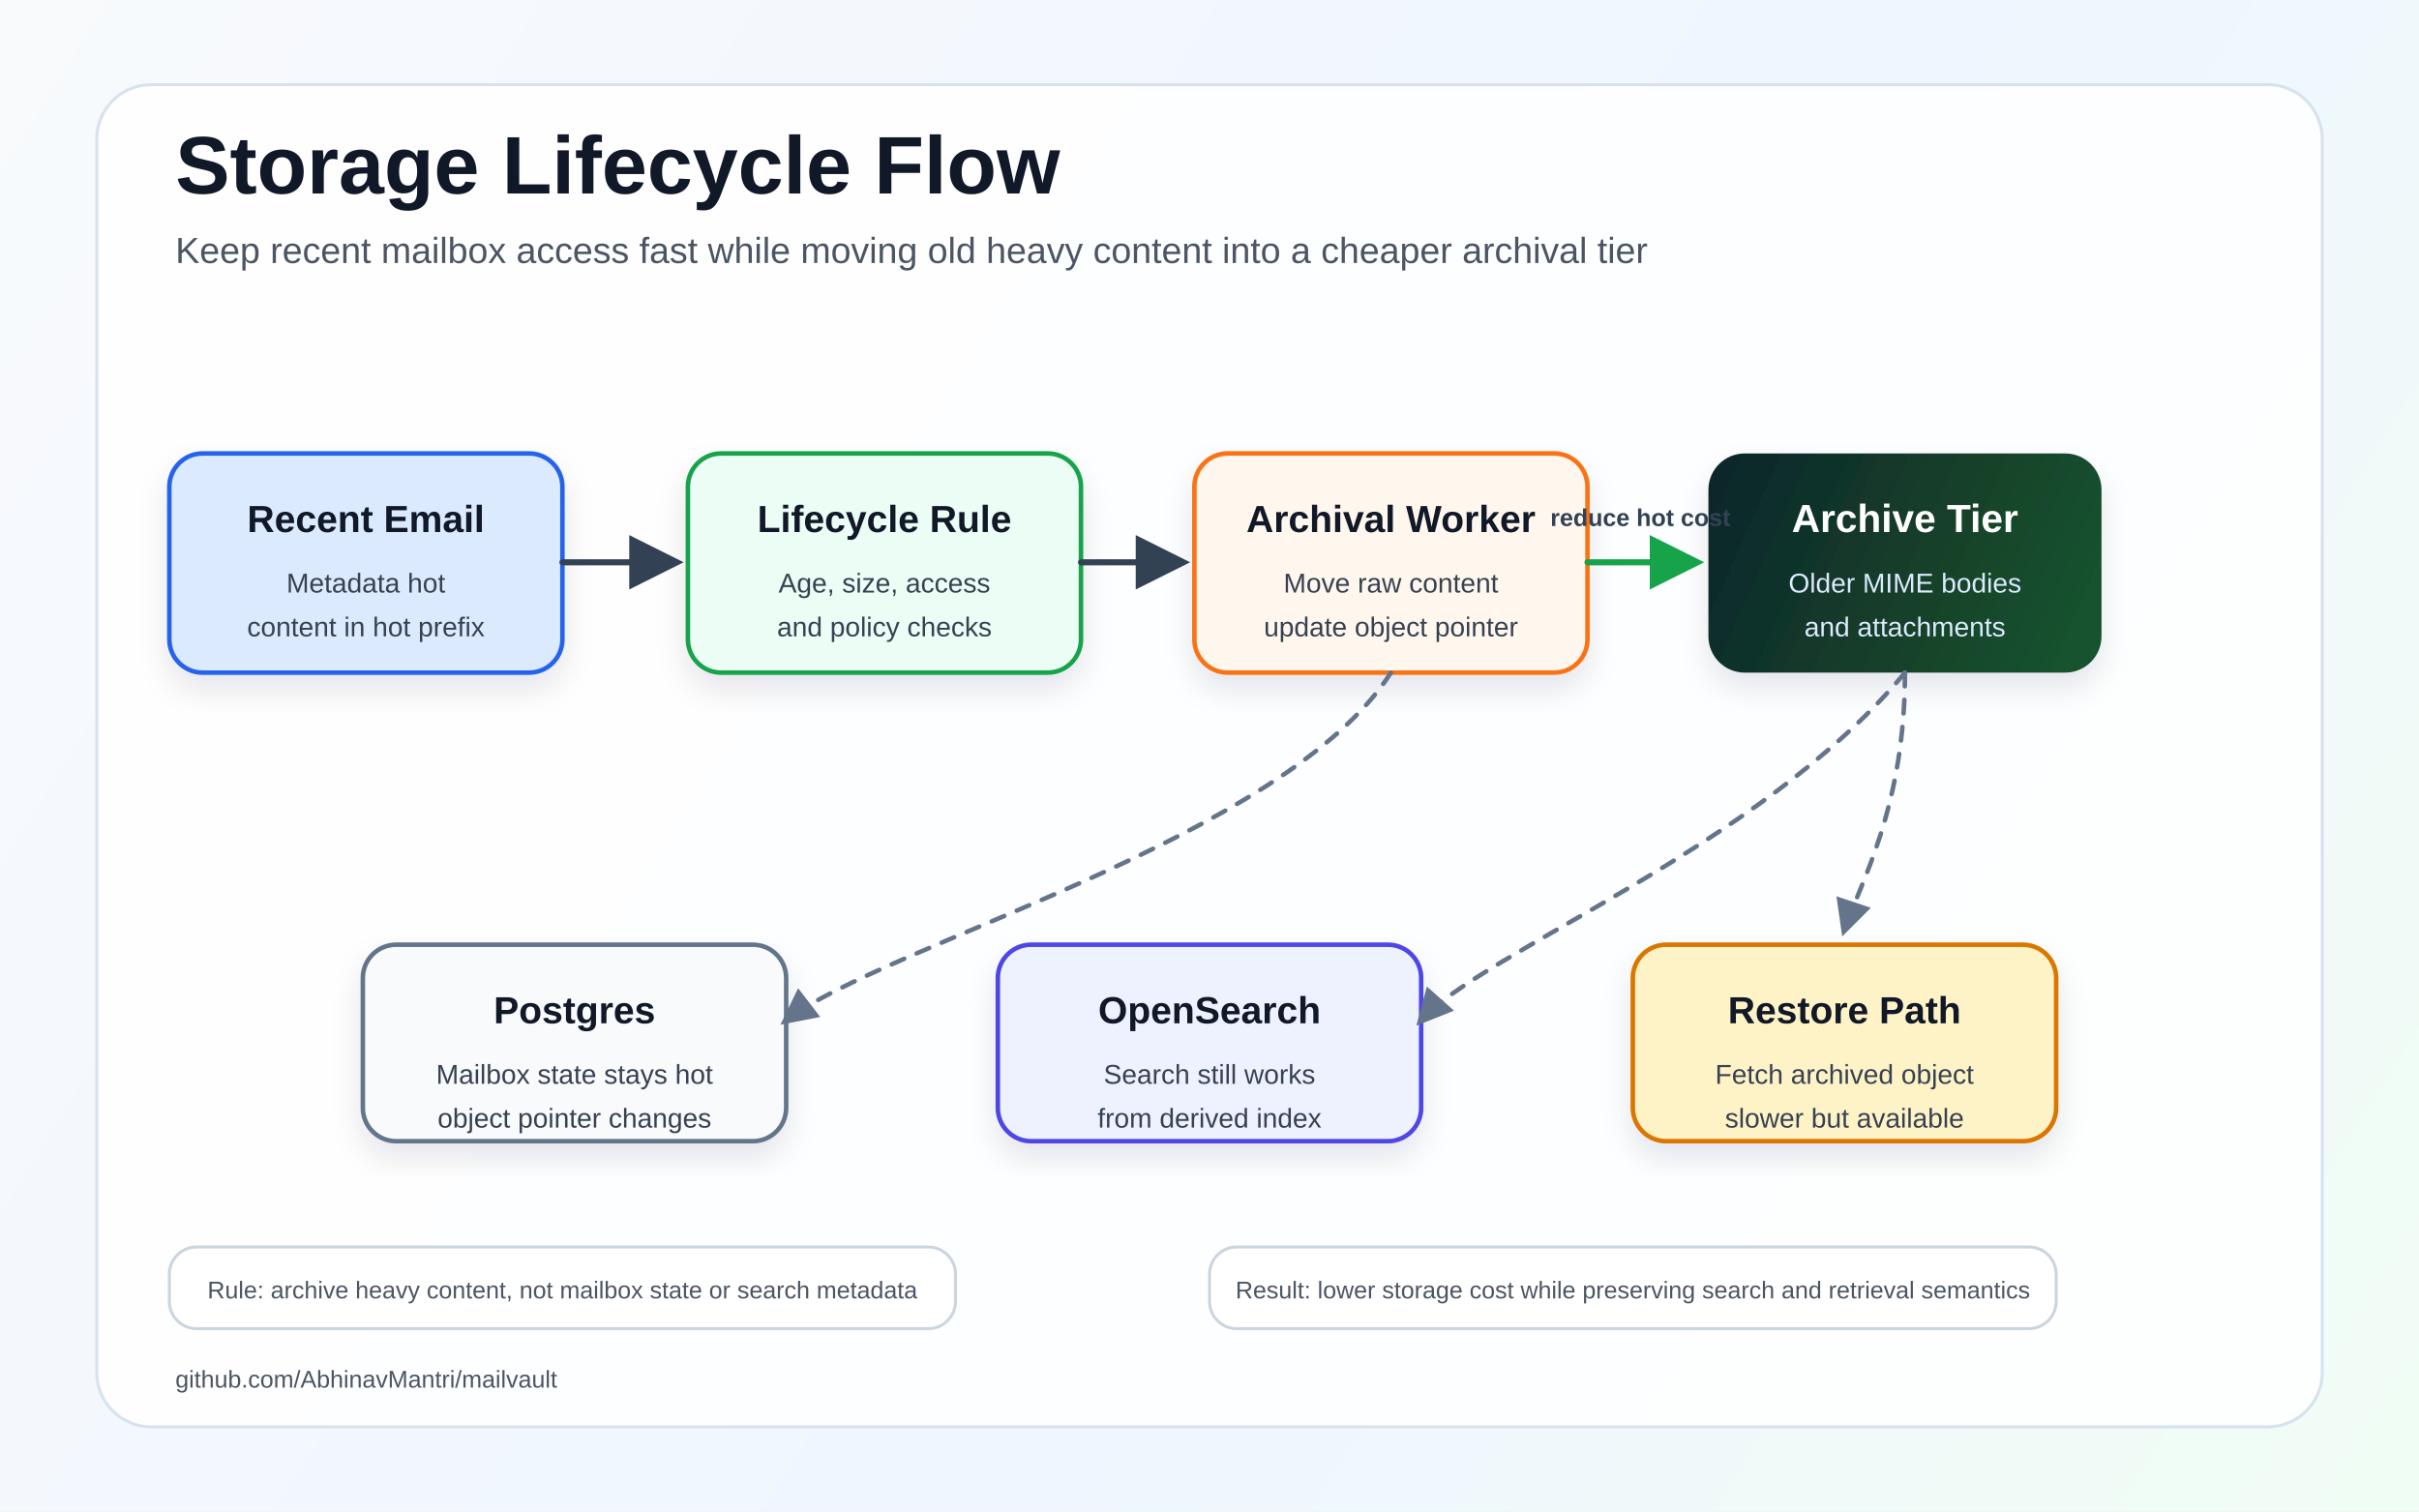
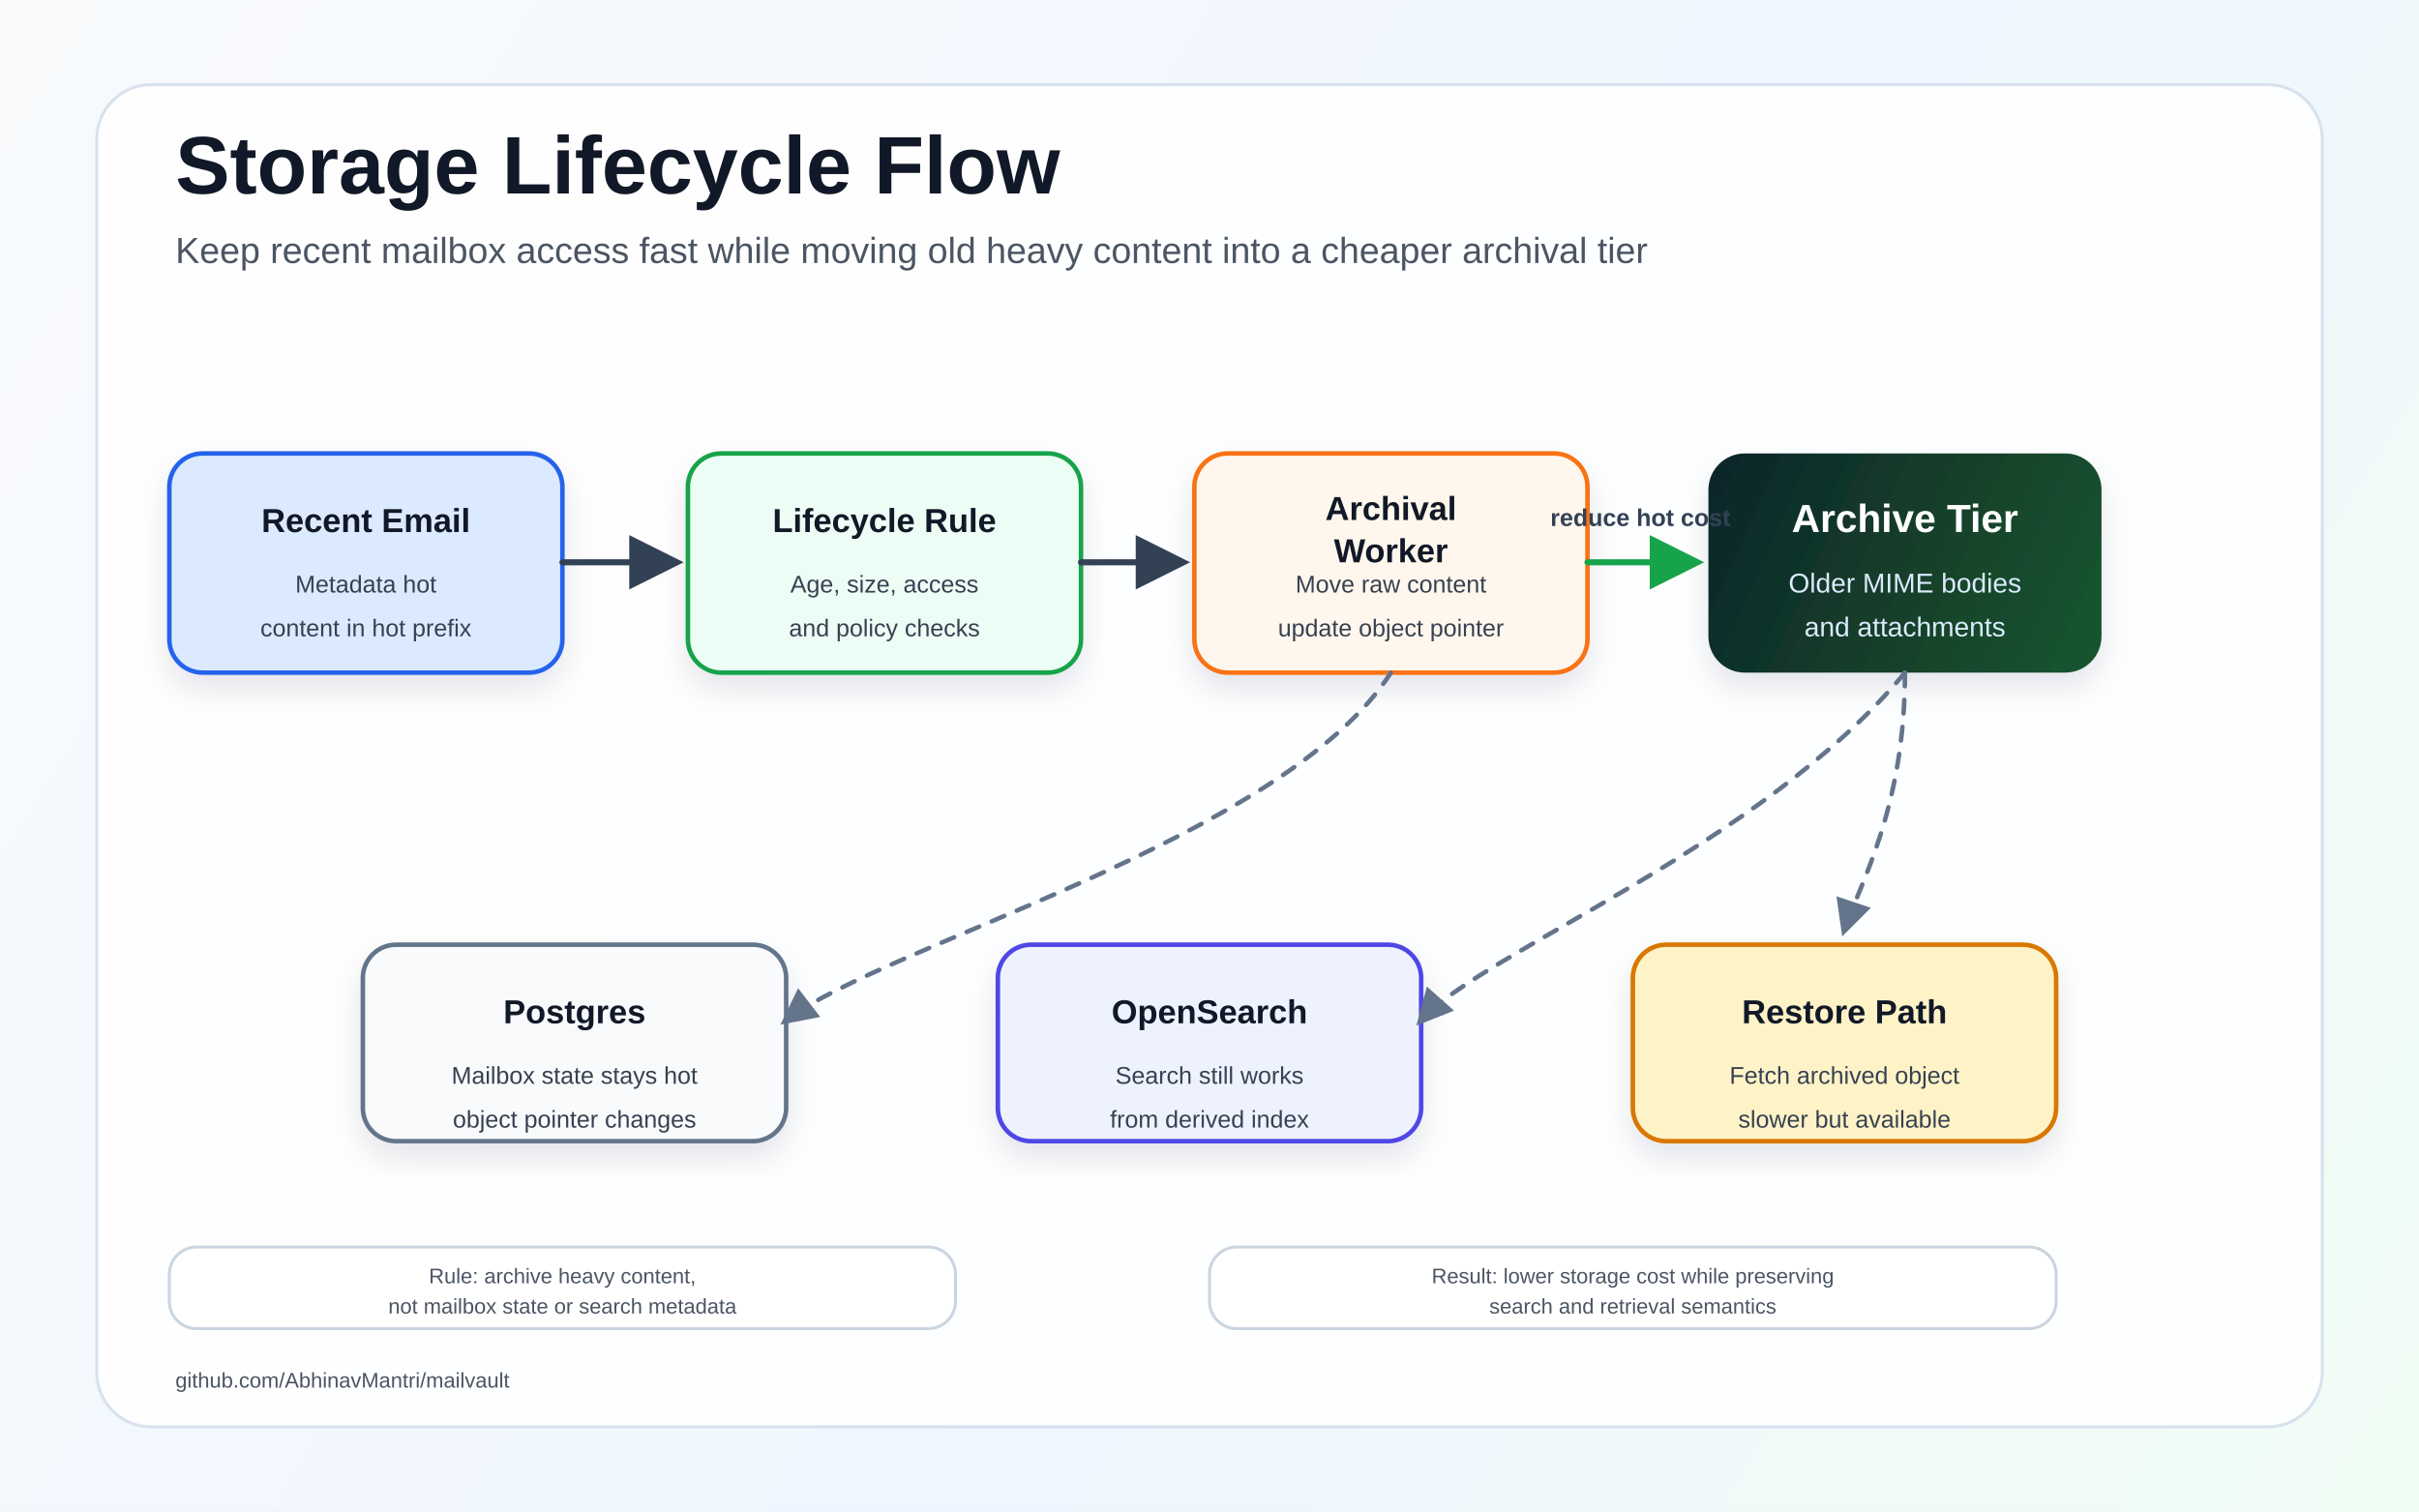
<svg xmlns="http://www.w3.org/2000/svg" width="1600" height="1000" viewBox="0 0 1600 1000" fill="none" role="img" aria-labelledby="title desc">
  <defs>
    <style>
      .title { font: 700 54px Arial, Helvetica, sans-serif; fill: #111827; }
      .subtitle { font: 400 24px Arial, Helvetica, sans-serif; fill: #4b5563; }
-       .box-title { font: 700 25px Arial, Helvetica, sans-serif; fill: #111827; }
-       .box-body { font: 400 18px Arial, Helvetica, sans-serif; fill: #374151; }
-       .small { font: 400 16px Arial, Helvetica, sans-serif; fill: #4b5563; }
+       .box-title { font: 700 22px Arial, Helvetica, sans-serif; fill: #111827; }
+       .box-body { font: 400 16px Arial, Helvetica, sans-serif; fill: #374151; }
+       .small { font: 400 14px Arial, Helvetica, sans-serif; fill: #4b5563; }
      .label { font: 700 16px Arial, Helvetica, sans-serif; fill: #334155; }
      .white-title { font: 700 26px Arial, Helvetica, sans-serif; fill: #ffffff; }
      .white-small { font: 400 18px Arial, Helvetica, sans-serif; fill: #dbeafe; }
      .arrow { stroke: #334155; stroke-width: 4; stroke-linecap: round; stroke-linejoin: round; }
      .soft-arrow { stroke: #64748b; stroke-width: 3; stroke-linecap: round; stroke-linejoin: round; stroke-dasharray: 9 9; }
      .cost-arrow { stroke: #16a34a; stroke-width: 4; stroke-linecap: round; stroke-linejoin: round; }
      .box { stroke-width: 3; rx: 22; }
    </style>
    <marker id="arrow" viewBox="0 0 10 10" refX="8" refY="5" markerWidth="9" markerHeight="9" orient="auto">
      <path d="M0 0 L10 5 L0 10 z" fill="#334155" />
    </marker>
    <marker id="softArrow" viewBox="0 0 10 10" refX="8" refY="5" markerWidth="8" markerHeight="8" orient="auto">
      <path d="M0 0 L10 5 L0 10 z" fill="#64748b" />
    </marker>
    <marker id="costArrow" viewBox="0 0 10 10" refX="8" refY="5" markerWidth="9" markerHeight="9" orient="auto">
      <path d="M0 0 L10 5 L0 10 z" fill="#16a34a" />
    </marker>
    <linearGradient id="pageBg" x1="0" y1="0" x2="1600" y2="1000" gradientUnits="userSpaceOnUse">
      <stop stop-color="#f8fafc" />
      <stop offset="0.58" stop-color="#eff6ff" />
      <stop offset="1" stop-color="#f0fdf4" />
    </linearGradient>
    <linearGradient id="archiveBg" x1="1038" y1="300" x2="1365" y2="445" gradientUnits="userSpaceOnUse">
      <stop stop-color="#0f172a" />
      <stop offset="1" stop-color="#14532d" />
    </linearGradient>
    <filter id="shadow" x="-10%" y="-12%" width="120%" height="130%">
      <feDropShadow dx="0" dy="10" stdDeviation="10" flood-color="#0f172a" flood-opacity="0.10" />
    </filter>
  </defs>
  <rect width="1600" height="1000" fill="url(#pageBg)" />
  <rect x="64" y="56" width="1472" height="888" rx="36" fill="#ffffff" fill-opacity="0.88" stroke="#d8e2ee" stroke-width="2" />
  <text x="116" y="128" class="title">Storage Lifecycle Flow</text>
  <text x="116" y="174" class="subtitle">Keep recent mailbox access fast while moving old heavy content into a cheaper archival tier</text>
  <rect x="112" y="300" width="260" height="145" class="box" fill="#dbeafe" stroke="#2563eb" filter="url(#shadow)" />
  <text x="242" y="352" text-anchor="middle" class="box-title">Recent Email</text>
  <text x="242" y="392" text-anchor="middle" class="box-body">Metadata hot</text>
  <text x="242" y="421" text-anchor="middle" class="box-body">content in hot prefix</text>
  <rect x="455" y="300" width="260" height="145" class="box" fill="#ecfdf5" stroke="#16a34a" filter="url(#shadow)" />
  <text x="585" y="352" text-anchor="middle" class="box-title">Lifecycle Rule</text>
  <text x="585" y="392" text-anchor="middle" class="box-body">Age, size, access</text>
  <text x="585" y="421" text-anchor="middle" class="box-body">and policy checks</text>
  <rect x="790" y="300" width="260" height="145" class="box" fill="#fff7ed" stroke="#f97316" filter="url(#shadow)" />
-   <text x="920" y="352" text-anchor="middle" class="box-title">Archival Worker</text>
+   <text x="920" y="344" text-anchor="middle" class="box-title">Archival</text>
+   <text x="920" y="372" text-anchor="middle" class="box-title">Worker</text>
  <text x="920" y="392" text-anchor="middle" class="box-body">Move raw content</text>
  <text x="920" y="421" text-anchor="middle" class="box-body">update object pointer</text>
  <rect x="1130" y="300" width="260" height="145" rx="24" fill="url(#archiveBg)" filter="url(#shadow)" />
  <text x="1260" y="352" text-anchor="middle" class="white-title">Archive Tier</text>
  <text x="1260" y="392" text-anchor="middle" class="white-small">Older MIME bodies</text>
  <text x="1260" y="421" text-anchor="middle" class="white-small">and attachments</text>
  <path class="arrow" d="M372 372 L445 372" marker-end="url(#arrow)" />
  <path class="arrow" d="M715 372 L780 372" marker-end="url(#arrow)" />
  <path class="cost-arrow" d="M1050 372 L1120 372" marker-end="url(#costArrow)" />
  <text x="1085" y="348" text-anchor="middle" class="label">reduce hot cost</text>
  <rect x="240" y="625" width="280" height="130" class="box" fill="#f8fafc" stroke="#64748b" filter="url(#shadow)" />
  <text x="380" y="677" text-anchor="middle" class="box-title">Postgres</text>
  <text x="380" y="717" text-anchor="middle" class="box-body">Mailbox state stays hot</text>
  <text x="380" y="746" text-anchor="middle" class="box-body">object pointer changes</text>
  <rect x="660" y="625" width="280" height="130" class="box" fill="#eef2ff" stroke="#4f46e5" filter="url(#shadow)" />
  <text x="800" y="677" text-anchor="middle" class="box-title">OpenSearch</text>
  <text x="800" y="717" text-anchor="middle" class="box-body">Search still works</text>
  <text x="800" y="746" text-anchor="middle" class="box-body">from derived index</text>
  <rect x="1080" y="625" width="280" height="130" class="box" fill="#fef3c7" stroke="#d97706" filter="url(#shadow)" />
  <text x="1220" y="677" text-anchor="middle" class="box-title">Restore Path</text>
  <text x="1220" y="717" text-anchor="middle" class="box-body">Fetch archived object</text>
  <text x="1220" y="746" text-anchor="middle" class="box-body">slower but available</text>
  <path class="soft-arrow" d="M920 445 C850 555 585 625 520 675" marker-end="url(#softArrow)" />
  <path class="soft-arrow" d="M1260 445 C1165 560 980 630 940 675" marker-end="url(#softArrow)" />
  <path class="soft-arrow" d="M1260 445 C1260 535 1230 585 1220 615" marker-end="url(#softArrow)" />
  <rect x="112" y="825" width="520" height="54" rx="18" fill="#ffffff" stroke="#cbd5e1" stroke-width="2" />
-   <text x="372" y="859" text-anchor="middle" class="small">Rule: archive heavy content, not mailbox state or search metadata</text>
+   <text x="372" y="849" text-anchor="middle" class="small">Rule: archive heavy content,</text>
+   <text x="372" y="869" text-anchor="middle" class="small">not mailbox state or search metadata</text>
  <rect x="800" y="825" width="560" height="54" rx="18" fill="#ffffff" stroke="#cbd5e1" stroke-width="2" />
-   <text x="1080" y="859" text-anchor="middle" class="small">Result: lower storage cost while preserving search and retrieval semantics</text>
+   <text x="1080" y="849" text-anchor="middle" class="small">Result: lower storage cost while preserving</text>
+   <text x="1080" y="869" text-anchor="middle" class="small">search and retrieval semantics</text>
  <text x="116" y="918" class="small">github.com/AbhinavMantri/mailvault</text>
</svg>
